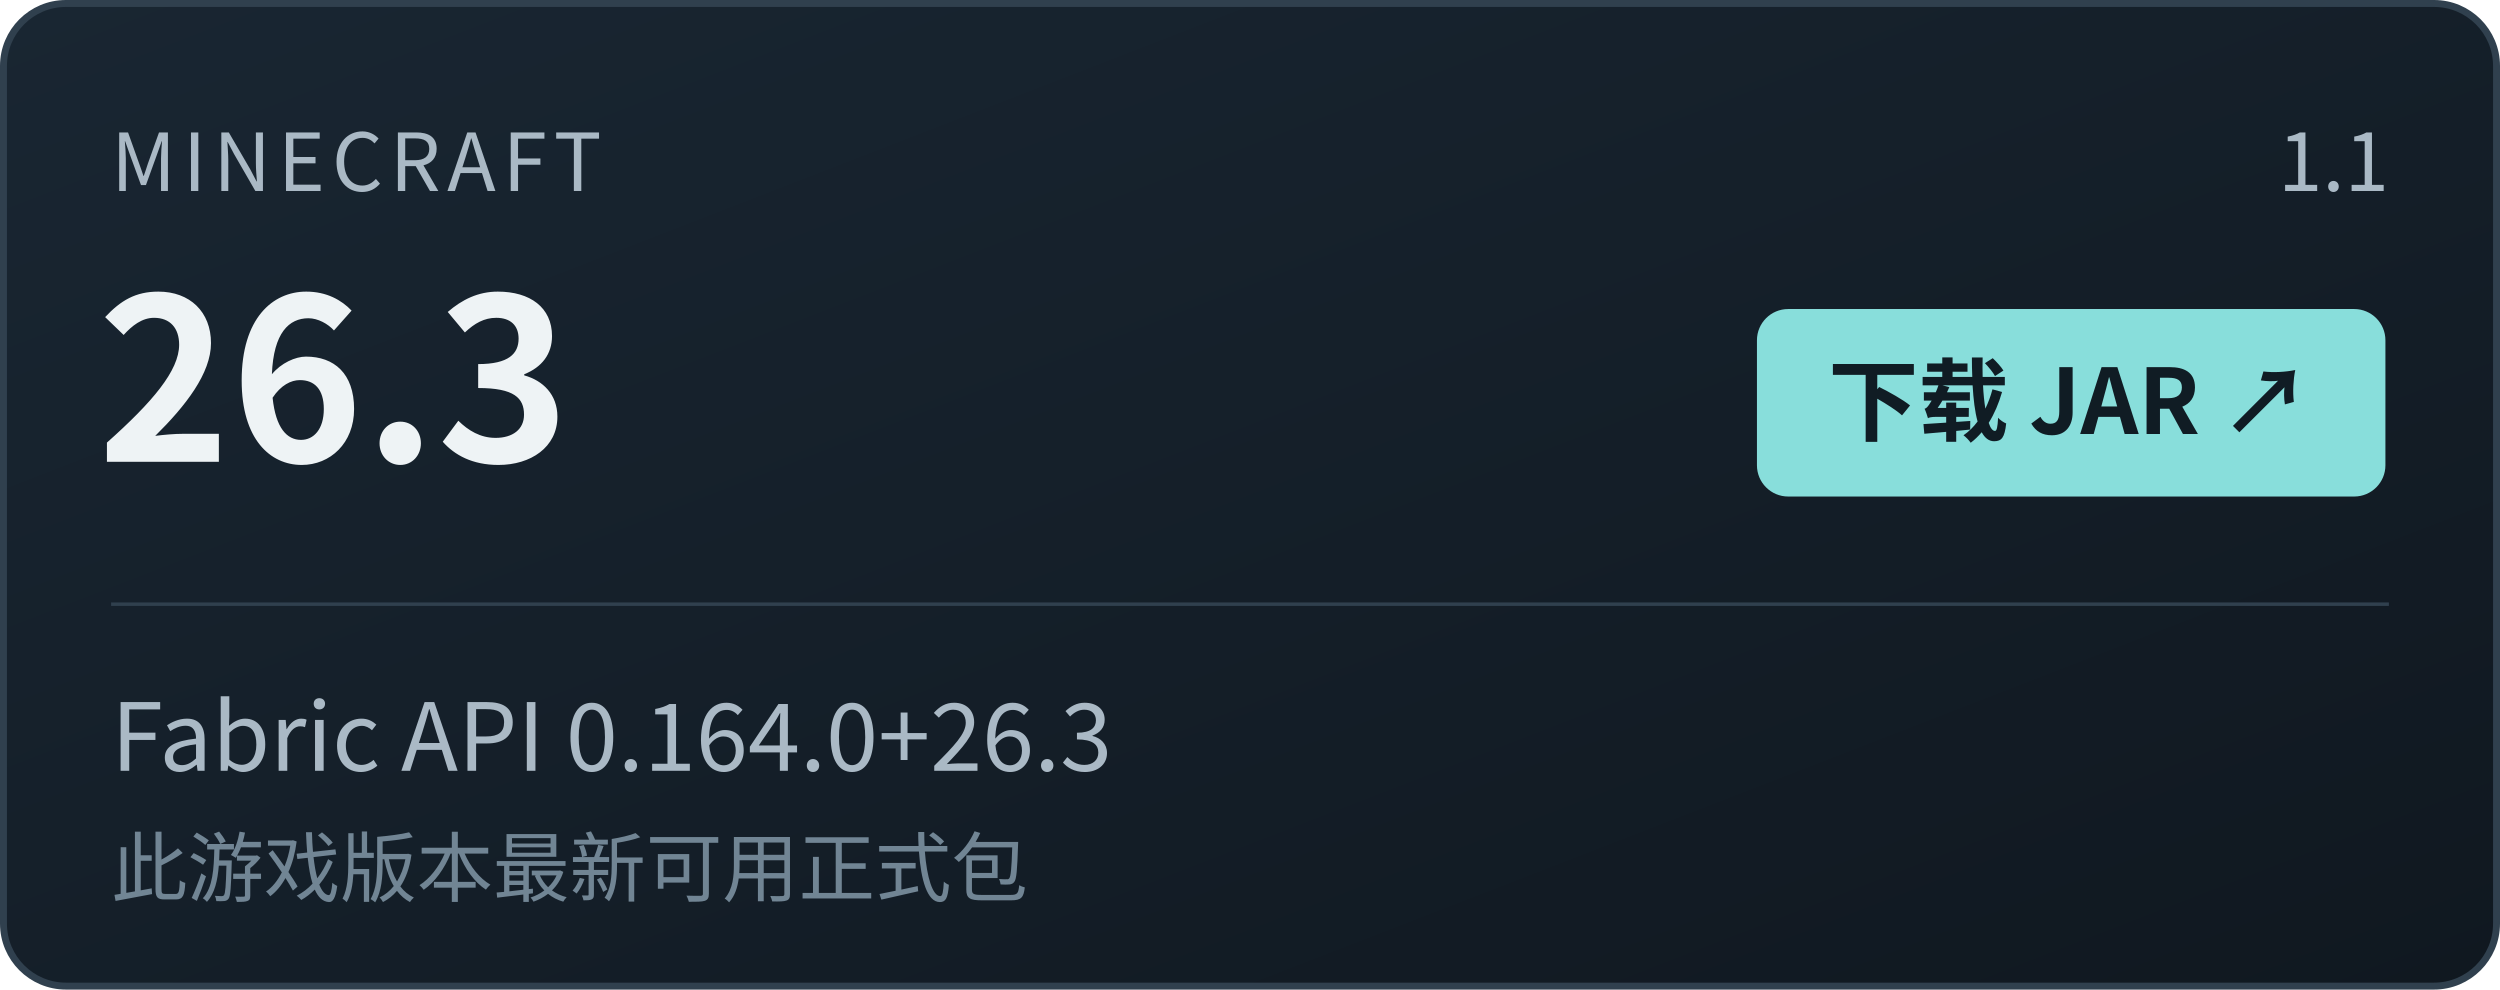
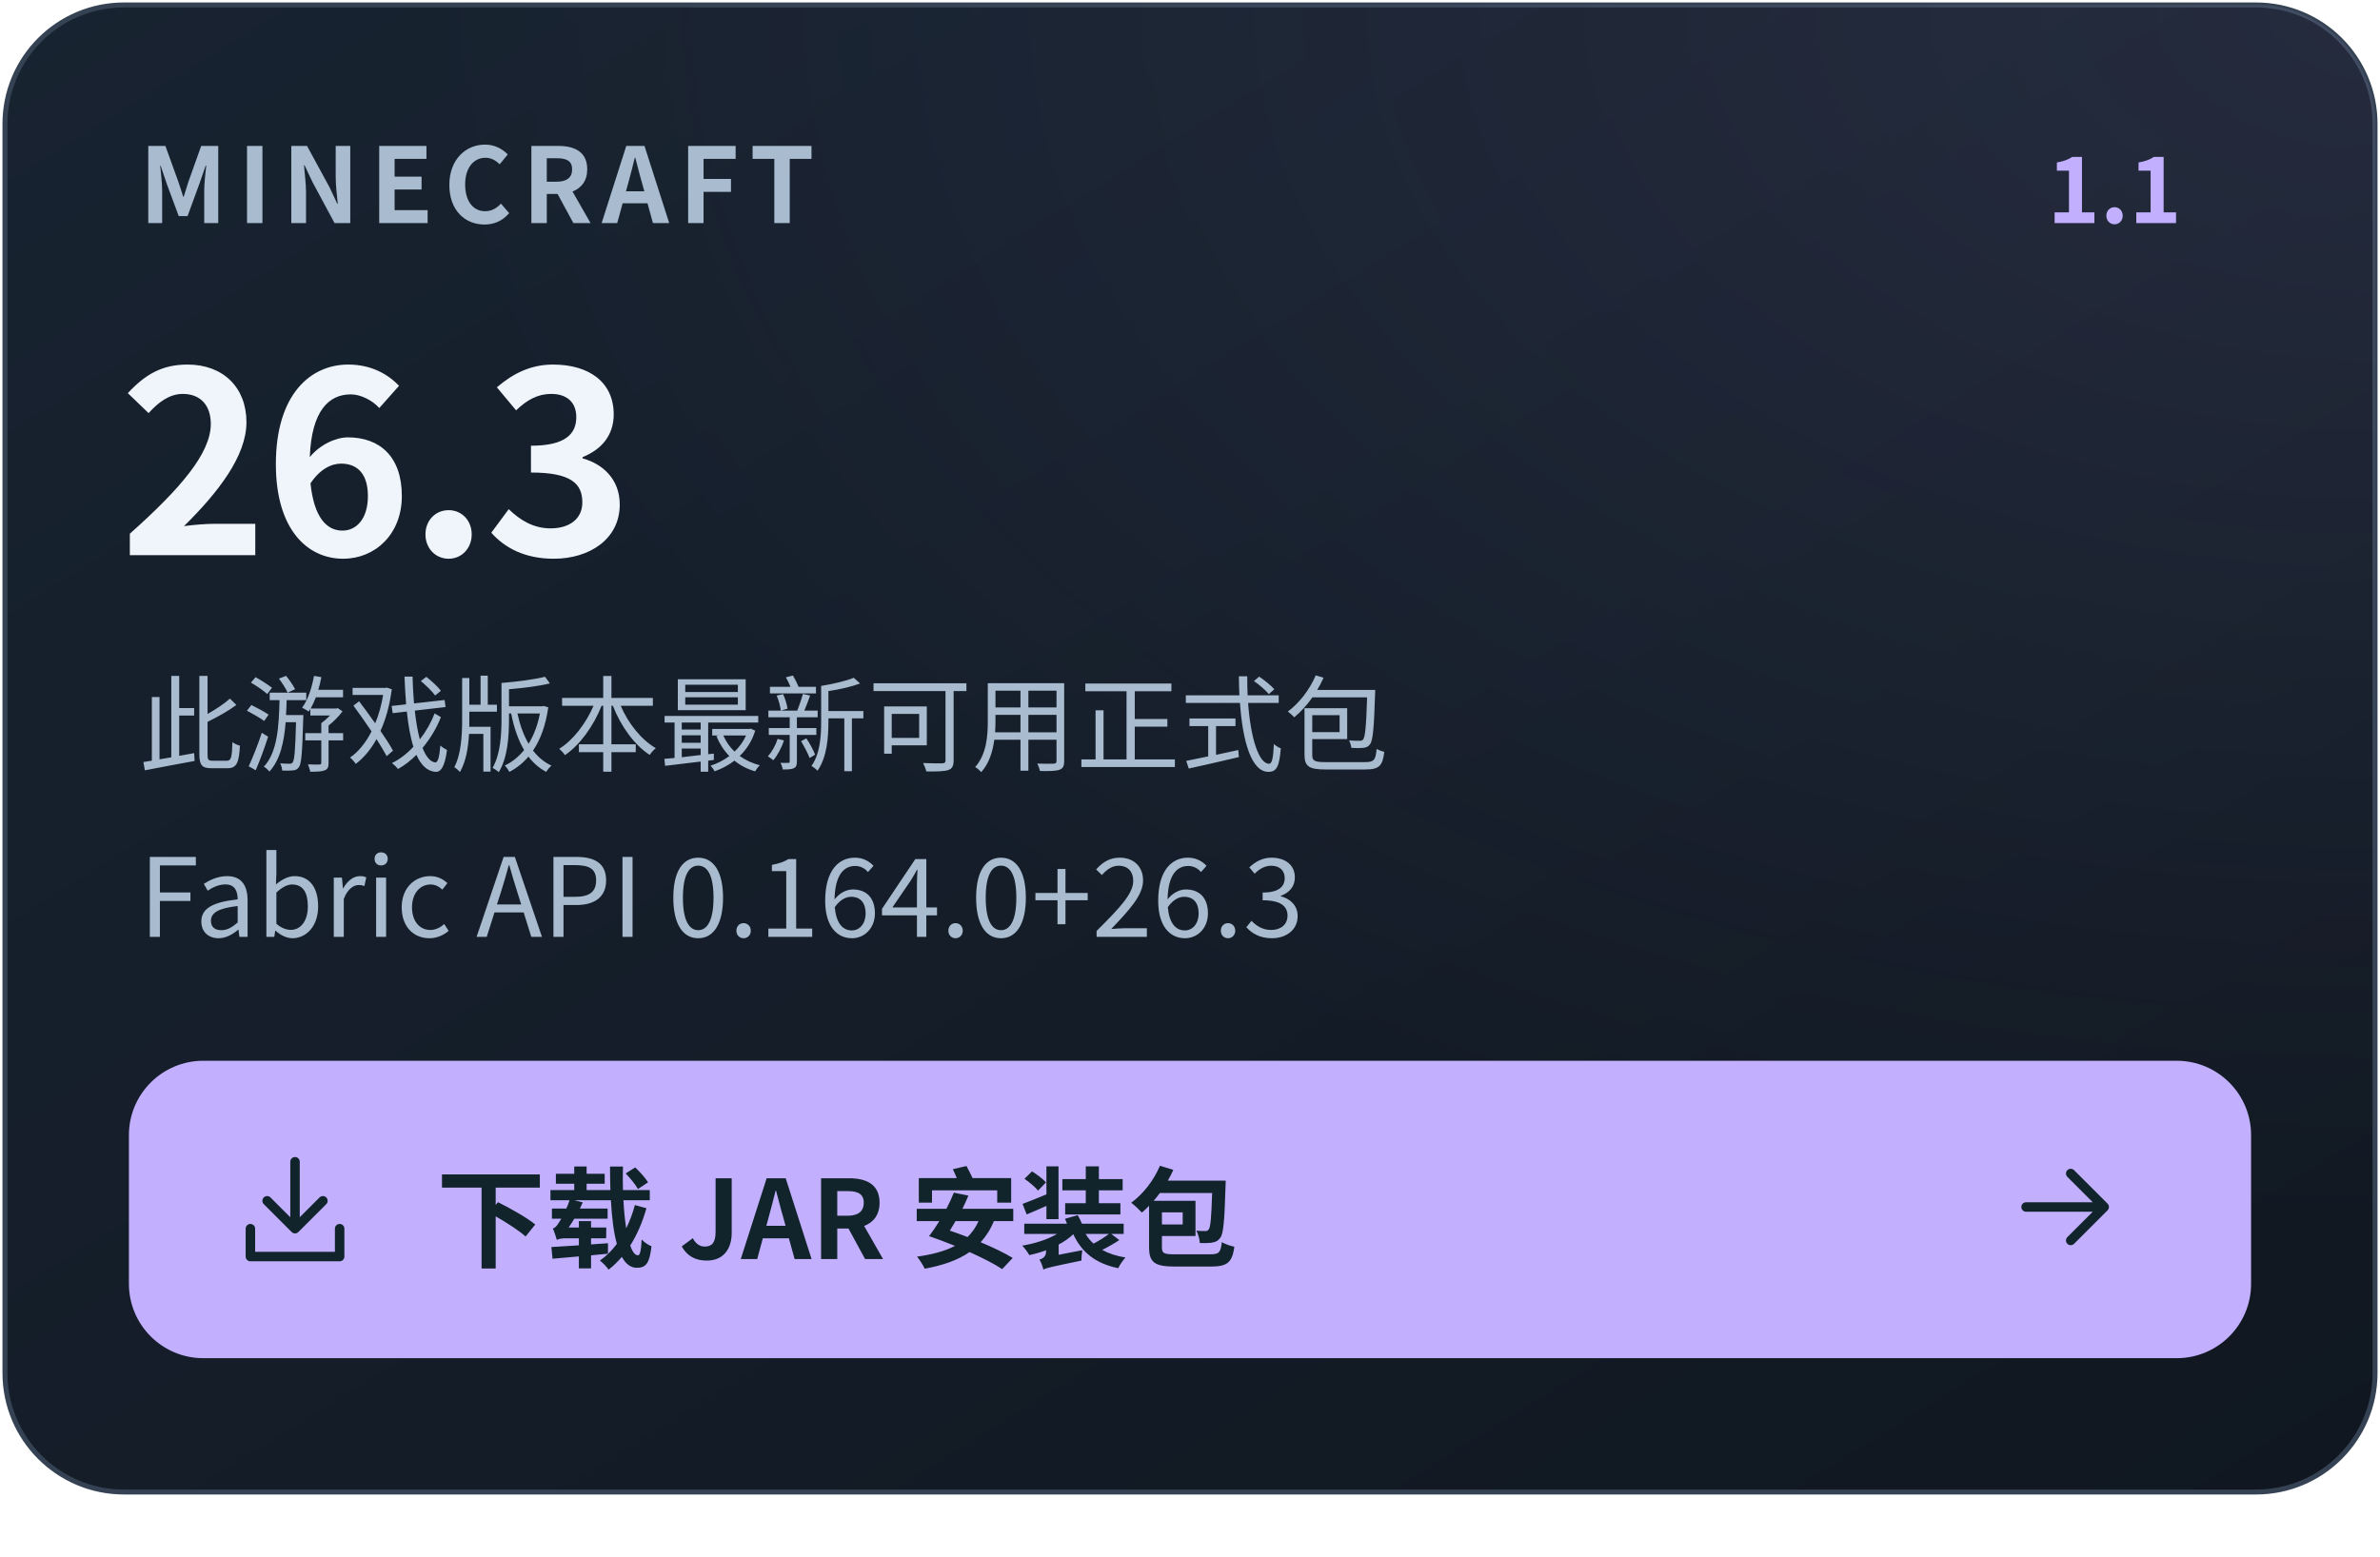
- <svg xmlns="http://www.w3.org/2000/svg" width="720" height="285" viewBox="0 0 720 285" role="img" aria-label="下载 Minecraft 26.3 JAR · 最新可用正式版 1.1">
+ <svg xmlns="http://www.w3.org/2000/svg" width="480" height="314" viewBox="0 0 480 314" role="img" aria-label="下载 Minecraft 26.3 JAR · 最新可用正式版 1.1">
  <defs>
-     <linearGradient id="panel" x1="0" y1="0" x2="1" y2="1">
-       <stop stop-color="#192632" />
-       <stop offset="1" stop-color="#101820" />
+     <linearGradient id="bg" x1="0" y1="0" x2="1" y2="1">
+       <stop stop-color="#182331" />
+       <stop offset="1" stop-color="#101720" />
    </linearGradient>
+     <radialGradient id="glow" cx="100%" cy="0%" r="110%">
+       <stop stop-color="#c2b0ff" stop-opacity=".10" />
+       <stop offset=".75" stop-color="#c2b0ff" stop-opacity="0" />
+     </radialGradient>
+     <clipPath id="round">
+       <rect x="1" y="1" width="478" height="300" rx="24" />
+     </clipPath>
  </defs>
-   <g font-family="Microsoft YaHei, Noto Sans CJK SC, PingFang SC, Arial, sans-serif">
-     <rect x="1" y="1" width="718" height="283" rx="18" fill="url(#panel)" stroke="#30404e" stroke-width="2" />
-     <text x="32" y="55" font-size="23" fill="#aab9c5" font-weight="500" letter-spacing="2">MINECRAFT</text>
-     <text x="688" y="55" id="release-version" font-size="23" fill="#aab9c5" font-weight="500" text-anchor="end">1.1</text>
-     <text x="28" y="133" font-size="65" fill="#eef3f5" font-weight="600">26.3</text>
-     <rect x="506" y="89" width="181" height="54" rx="9" fill="#88dedb" />
-     <text x="596" y="125" font-size="26" fill="#101c24" font-weight="600" text-anchor="middle">下载 JAR ↗</text>
-     <path d="M32 174H688" stroke="#30404e" />
-     <text x="32" y="222" id="fabric-api" font-size="27" fill="#aab9c5" font-weight="400">Fabric API  0.164.0+26.3</text>
-     <text x="32" y="258" id="download-note" font-size="22" fill="#718594" font-weight="400">此游戏版本最新可用正式包</text>
+   <g font-family="Segoe UI, Microsoft YaHei, Noto Sans CJK SC, PingFang SC, Arial, sans-serif">
+     <rect x="1" y="1" width="478" height="300" rx="24" fill="url(#bg)" stroke="#344253" />
+     <rect x="1" y="1" width="478" height="300" rx="24" fill="url(#glow)" />
+     <text x="28" y="45" font-size="21" fill="#a8bbcf" font-weight="600" letter-spacing="2">MINECRAFT</text>
+     <text x="440" y="45" font-size="18" fill="#c2b0ff" font-weight="600" id="release-version" text-anchor="end">1.1</text>
+     <text x="24" y="112" font-size="51" fill="#f0f5fc" font-weight="650" letter-spacing="-1">26.3</text>
+     <text x="28" y="154" font-size="21" fill="#a8bbcf" font-weight="400" id="download-note">此游戏版本最新可用正式包</text>
+     <text x="28" y="189" font-size="22" fill="#a8bbcf" font-weight="400" id="fabric-api">Fabric API  0.164.0+26.3</text>
+     <rect x="26" y="214" width="428" height="60" rx="15" fill="#c2b0ff" />
+     <g transform="translate(46 231) scale(1.125)" fill="none" stroke="#11232b" stroke-width="1.7" stroke-linecap="round" stroke-linejoin="round">
+       <path d="M12 3v12m-5-5 5 5 5-5M4 15v5h16v-5" />
+     </g>
+     <text x="88" y="254" font-size="22" fill="#11232b" font-weight="650">下载 JAR 安装包</text>
+     <g transform="translate(403 230) scale(1.125)" fill="none" stroke="#11232b" stroke-width="1.7" stroke-linecap="round" stroke-linejoin="round">
+       <path d="M5 12h14m-6-6 6 6-6 6" />
+     </g>
  </g>
</svg>
